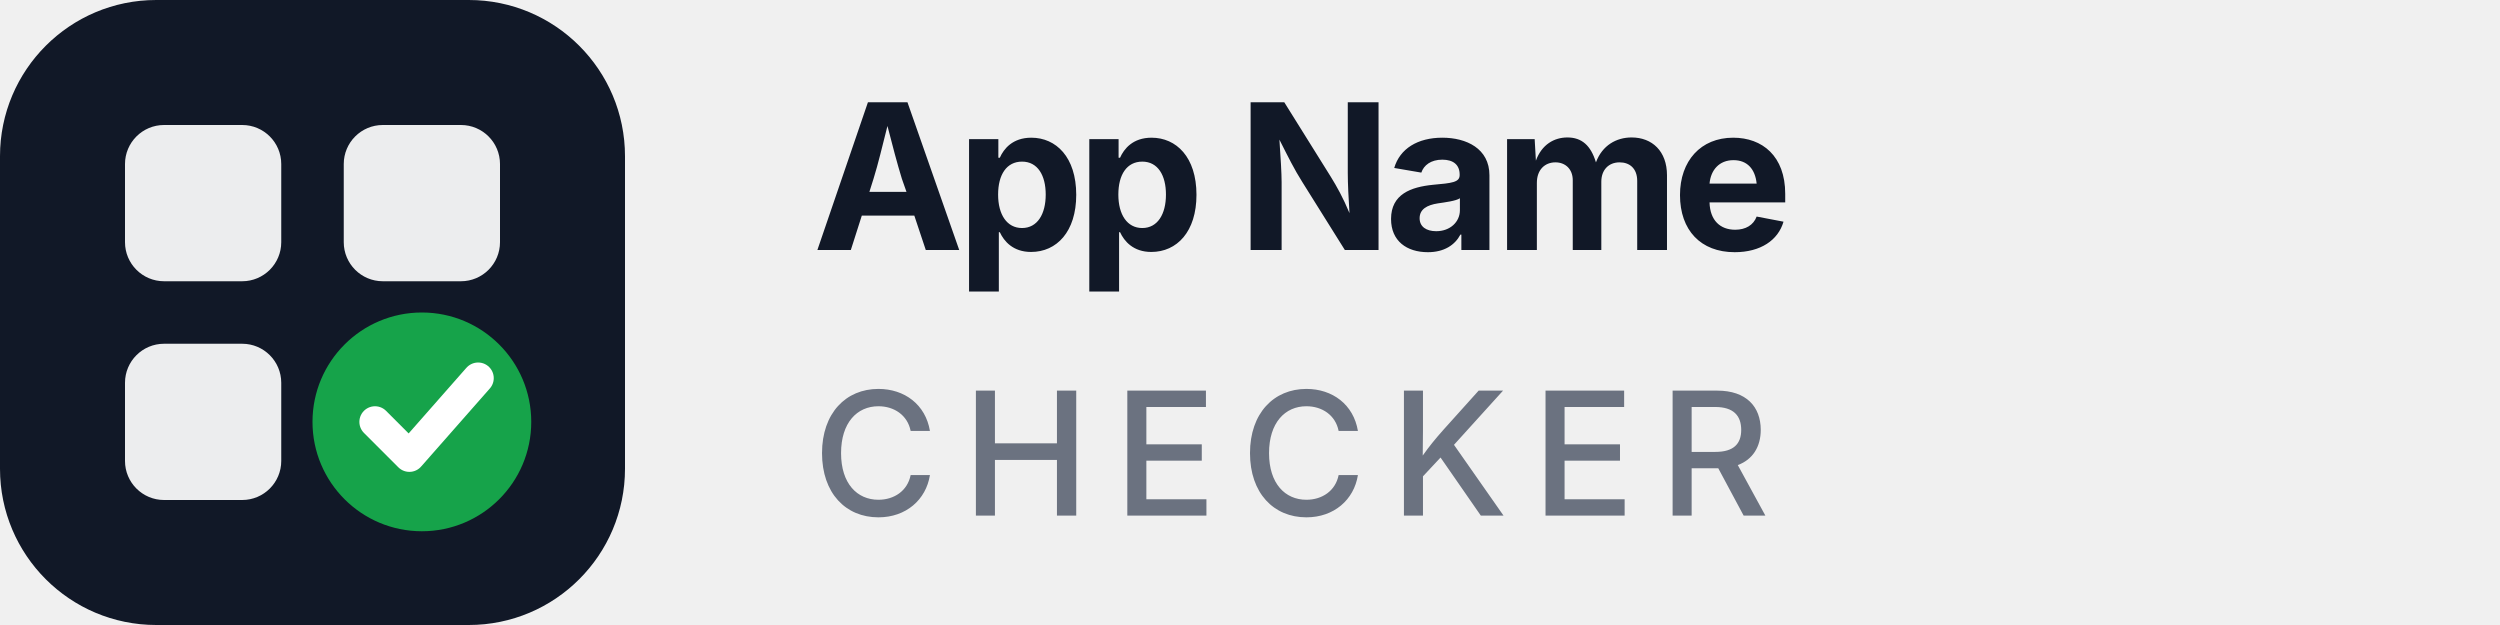
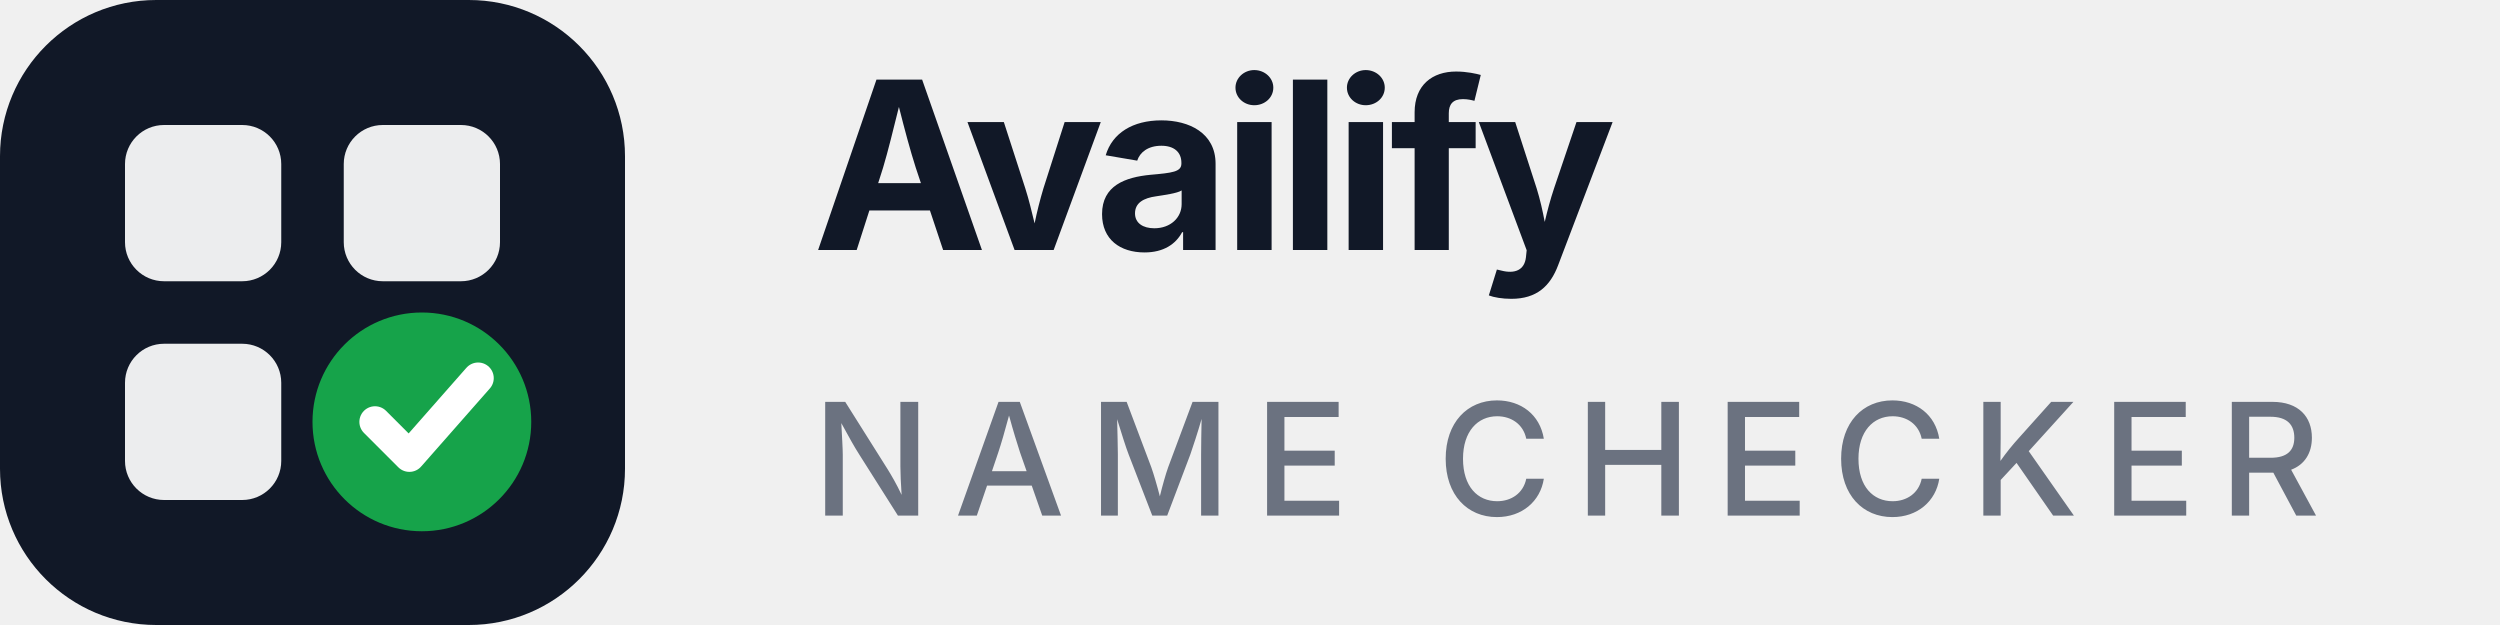
<svg xmlns="http://www.w3.org/2000/svg" viewBox="0 0 160 40" fill="none">
  <rect width="40" height="40" rx="10" fill="#111827" />
  <rect x="8" y="8" width="10" height="10" rx="2.5" fill="white" opacity="0.92" />
  <rect x="22" y="8" width="10" height="10" rx="2.5" fill="white" opacity="0.92" />
  <rect x="8" y="22" width="10" height="10" rx="2.5" fill="white" opacity="0.92" />
  <circle cx="27" cy="27" r="7" fill="#16A34A" />
  <path d="M24 27l2.2 2.2 4.4-5" stroke="white" stroke-width="2" stroke-linecap="round" stroke-linejoin="round" />
-   <text x="52" y="16" font-family="'Geist', 'Inter', system-ui, sans-serif" font-size="13" font-weight="700" fill="#111827" letter-spacing="-0.5">App Name</text>
-   <text x="52" y="33" font-family="'Geist', 'Inter', system-ui, sans-serif" font-size="11" font-weight="500" fill="#6B7280" letter-spacing="1.5">CHECKER</text>
+   <text x="52" y="16" font-family="'Geist', 'Inter', system-ui, sans-serif" font-size="15" font-weight="700" fill="#111827" letter-spacing="-0.5">Availify</text>
+   <text x="52" y="33" font-family="'Geist', 'Inter', system-ui, sans-serif" font-size="10" font-weight="500" fill="#6B7280" letter-spacing="1.5">NAME CHECKER</text>
</svg>
